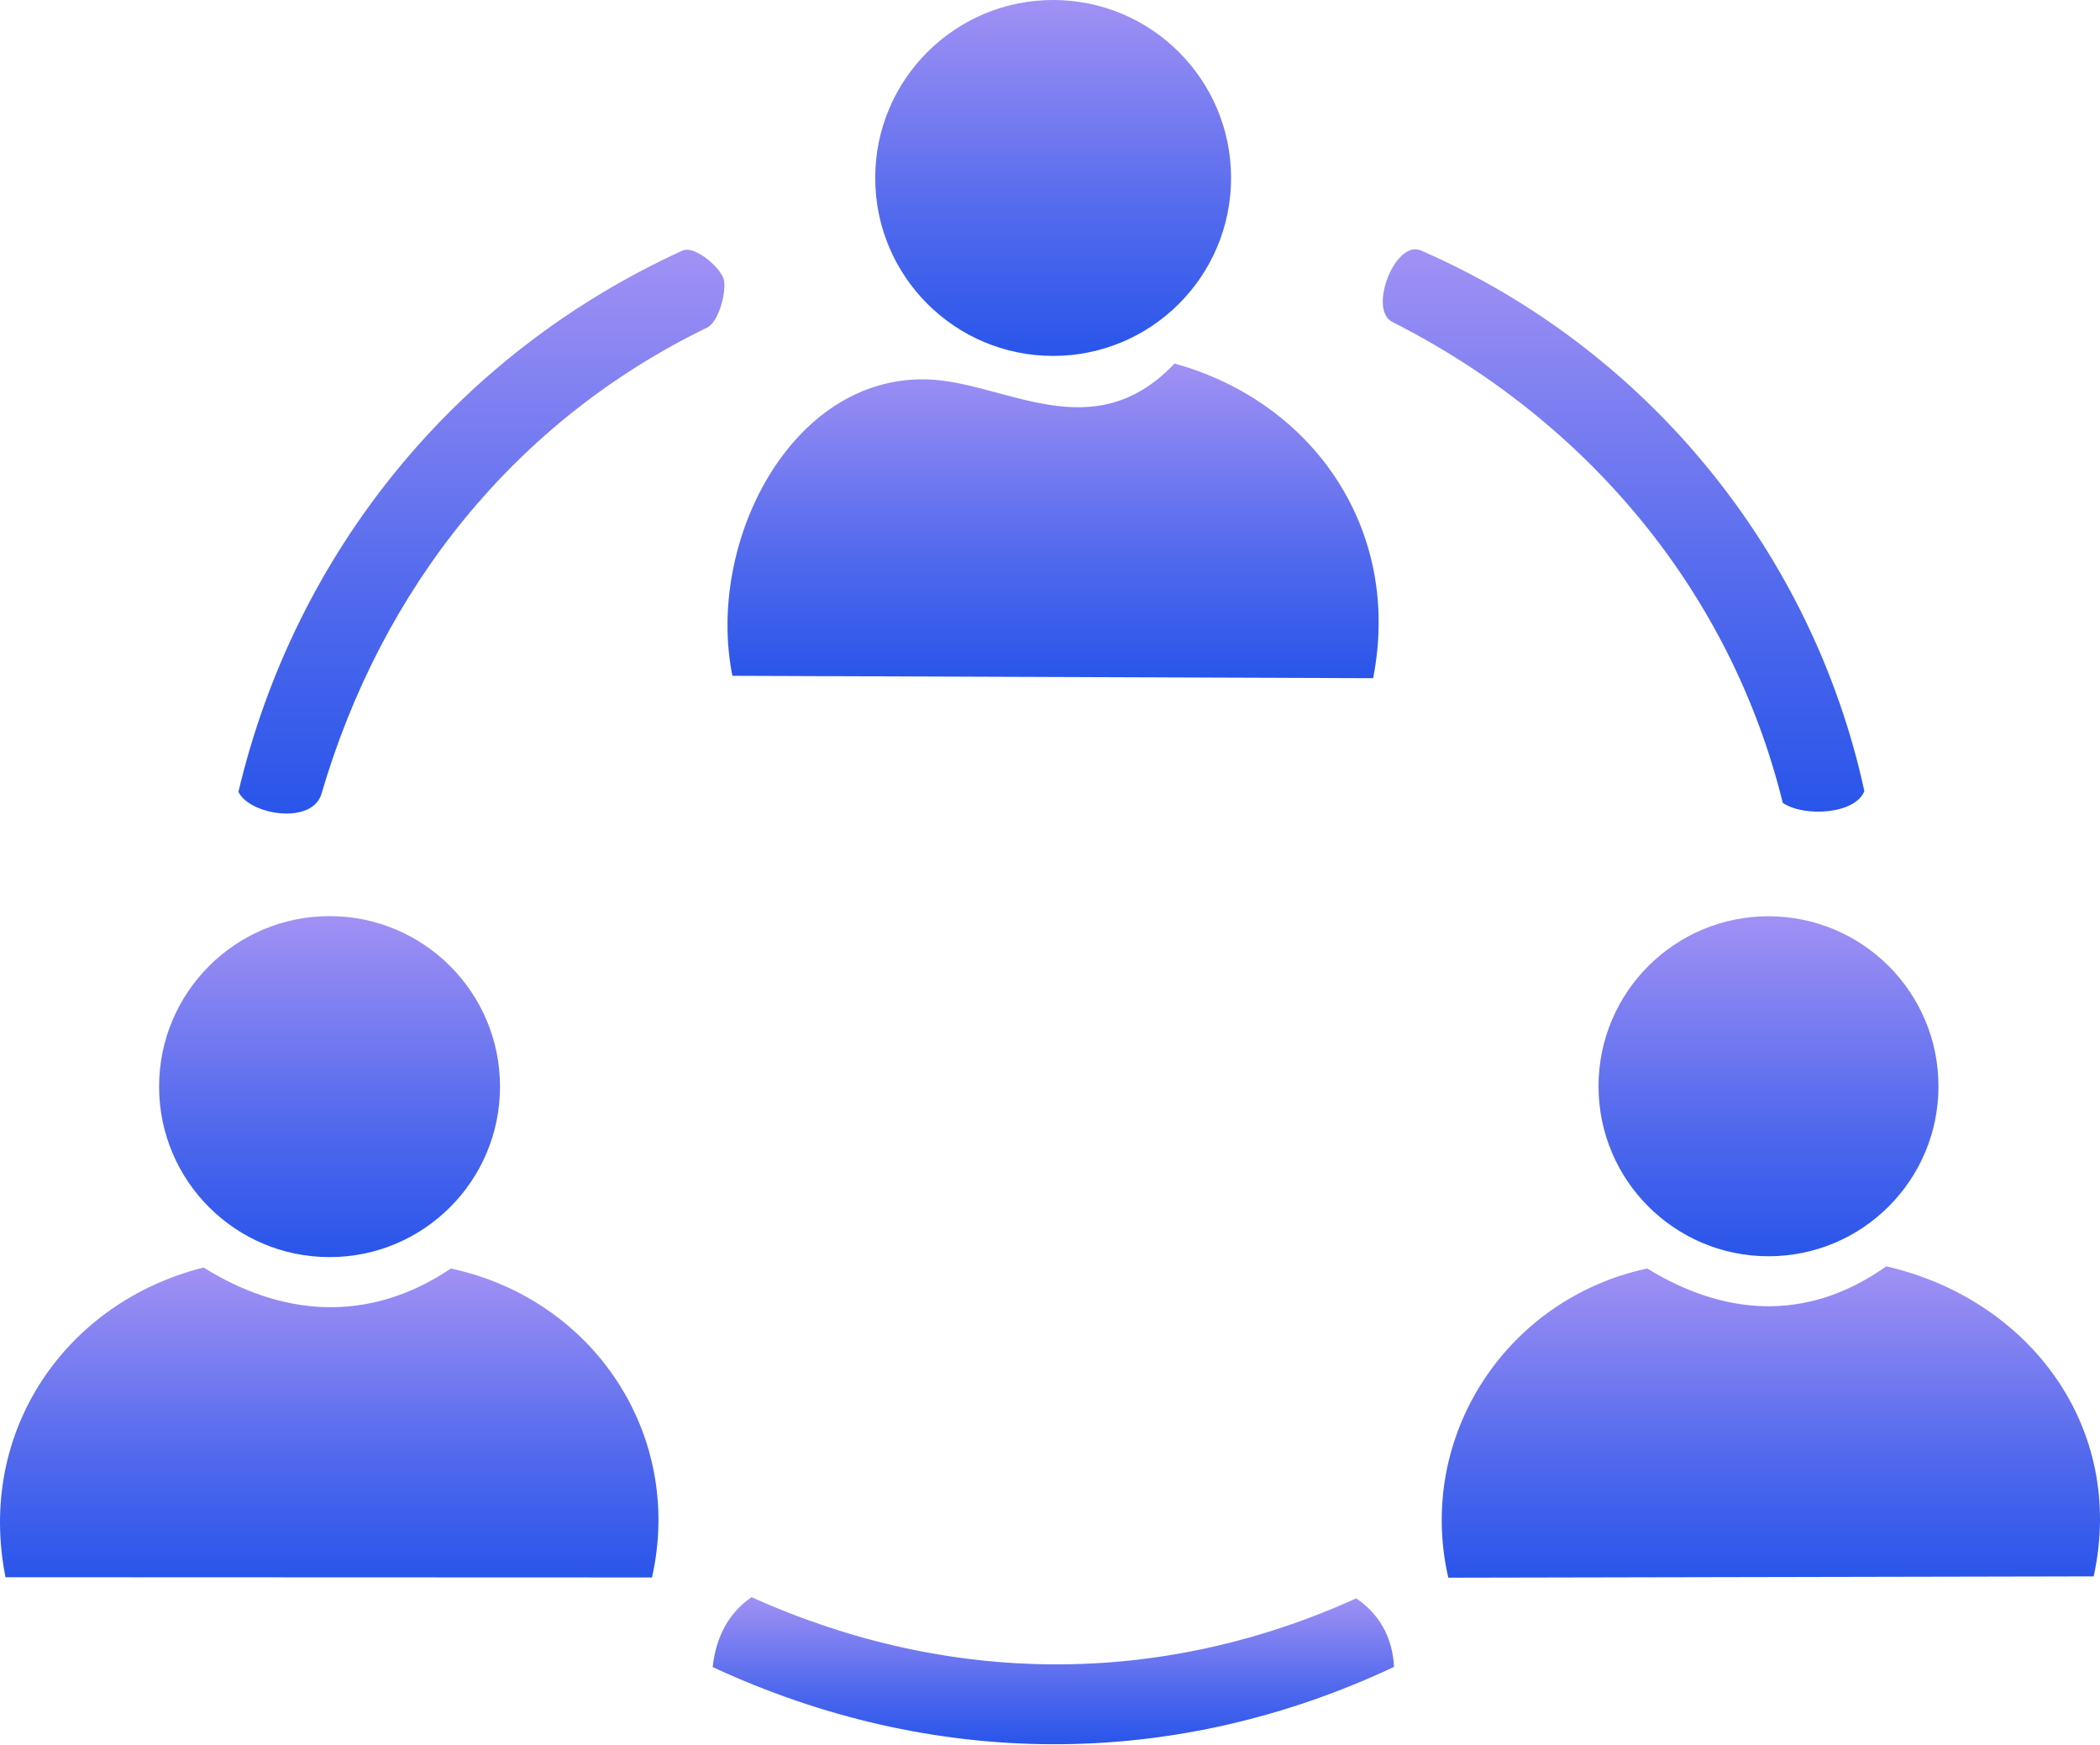
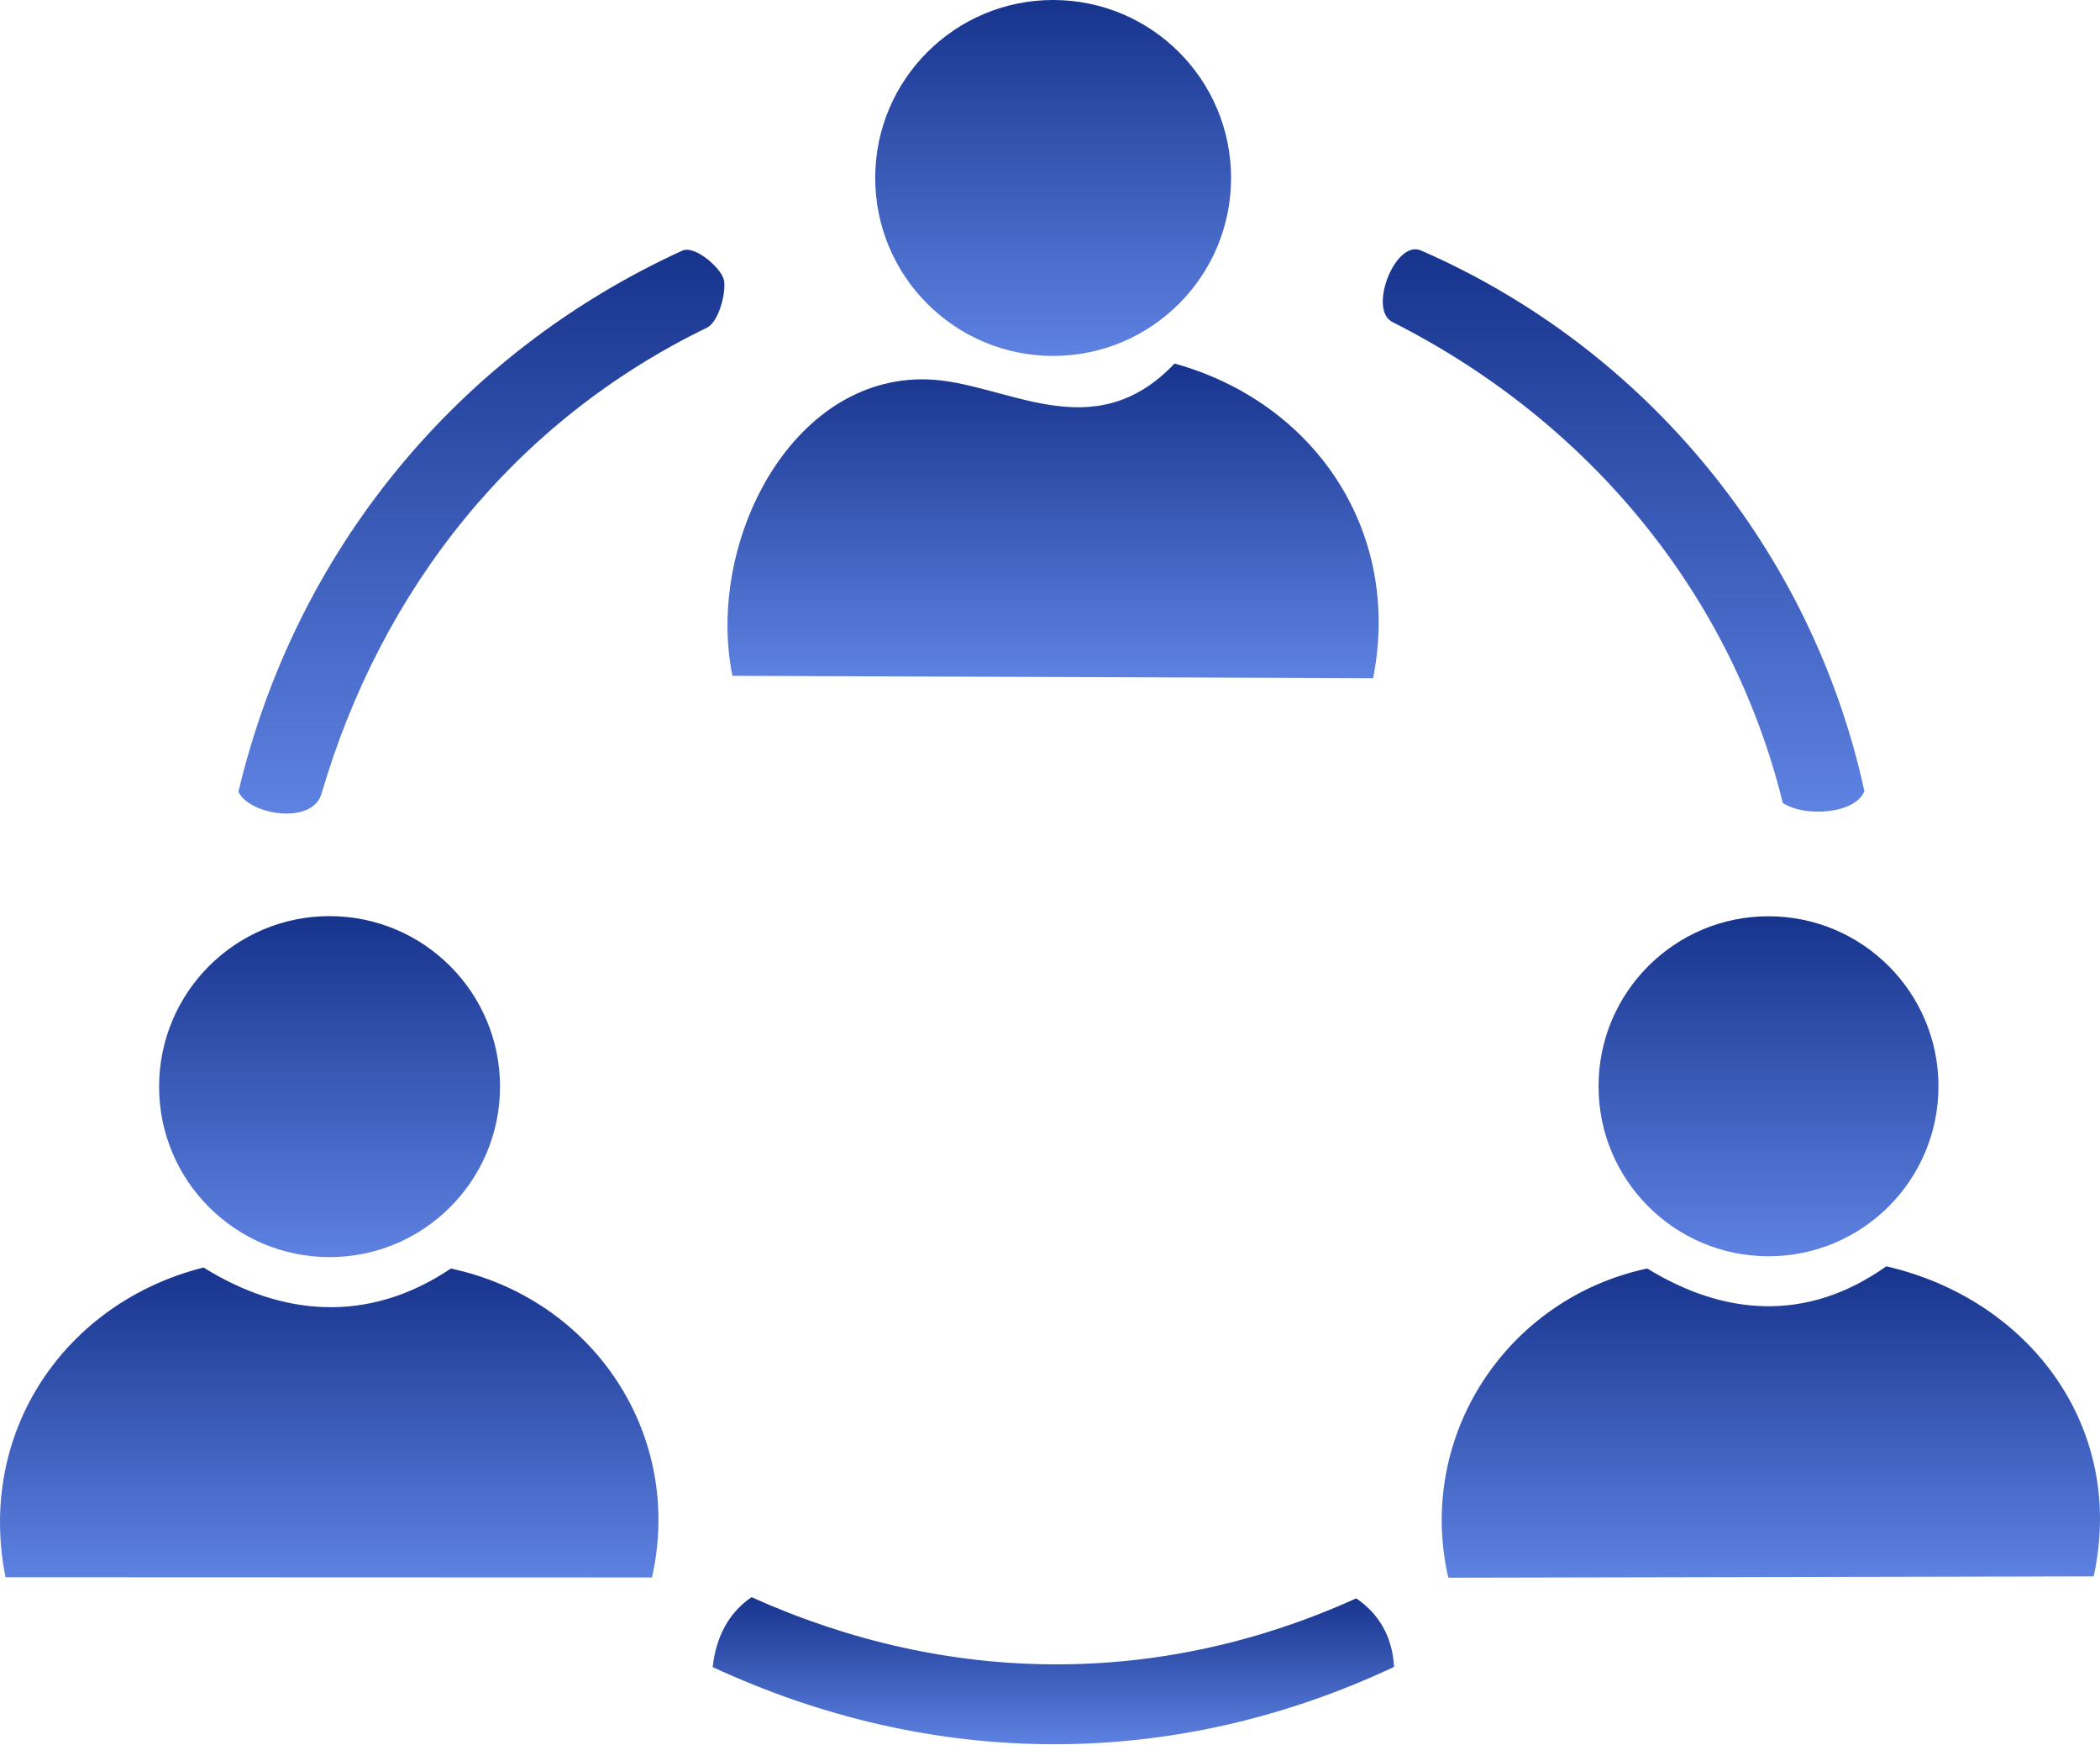
<svg xmlns="http://www.w3.org/2000/svg" viewBox="0 0 44.838 37.235">
  <defs>
    <linearGradient id="grad-Grupo29189" x1="50%" y1="0%" x2="50%" y2="100%">
-       <stop offset="0%" stop-color="#a191f4" />
-       <stop offset="62.9%" stop-color="#4f68ed" />
-       <stop offset="100%" stop-color="#2955ea" />
+       <stop offset="0%" stop-color="#17348D" />
+       <stop offset="100%" stop-color="#5E82E2" />
    </linearGradient>
  </defs>
  <path d="M 79.462 34.934 C 82.427 35.753 84.325 38.488 83.702 41.651 L 70.022 41.6 C 69.451 38.771 71.265 35.192 74.175 35.272 C 75.833 35.317 77.704 36.786 79.462 34.934" transform="translate(-54.384, -27.173)" fill="url(#grad-Grupo29189)" />
  <path d="M 9.627 121.812 C 12.667 122.462 14.607 125.357 13.921 128.407 L 0.118 128.402 C -0.505 125.284 1.404 122.531 4.346 121.79 C 5.998 122.822 7.849 123.006 9.627 121.812" transform="translate(-0.000, -94.732)" fill="url(#grad-Grupo29189)" />
  <path d="M 148.049 121.68 C 151.089 122.378 153.174 125.105 152.477 128.299 L 138.697 128.327 C 138.006 125.305 139.945 122.367 142.944 121.726 C 144.554 122.716 146.33 122.899 148.049 121.68" transform="translate(-107.774, -94.647)" fill="url(#grad-Grupo29189)" />
  <path d="M 91.712 3.799 C 91.712 5.897 90.011 7.598 87.913 7.598 C 85.815 7.598 84.114 5.897 84.114 3.799 C 84.114 1.701 85.815 0 87.913 0 C 90.011 0 91.712 1.701 91.712 3.799" transform="translate(-65.427, 0.000)" fill="url(#grad-Grupo29189)" />
  <path d="M 22.569 91.67 C 22.569 93.68 20.94 95.309 18.93 95.309 C 16.92 95.309 15.29 93.68 15.29 91.67 C 15.29 89.659 16.92 88.03 18.93 88.03 C 20.94 88.03 22.569 89.659 22.569 91.67" transform="translate(-11.893, -68.473)" fill="url(#grad-Grupo29189)" />
  <path d="M 160.884 91.671 C 160.884 93.676 159.259 95.3 157.255 95.3 C 155.251 95.3 153.626 93.676 153.626 91.671 C 153.626 89.667 155.251 88.042 157.255 88.042 C 159.259 88.042 160.884 89.667 160.884 91.671" transform="translate(-119.495, -68.482)" fill="url(#grad-Grupo29189)" />
  <path d="M 141.433 35.773 C 140.33 31.298 137.286 27.624 133.096 25.506 C 132.573 25.241 133.159 23.742 133.707 23.98 C 138.522 26.076 142.062 30.406 143.175 35.521 C 142.987 36.009 141.9 36.086 141.433 35.773" transform="translate(-103.368, -18.633)" fill="url(#grad-Grupo29189)" />
  <path d="M 24.688 35.606 C 24.489 36.285 23.143 36.057 22.914 35.566 C 24.121 30.468 27.549 26.226 32.395 24.012 C 32.66 23.892 33.248 24.401 33.285 24.663 C 33.321 24.924 33.173 25.535 32.914 25.66 C 28.827 27.644 25.977 31.206 24.688 35.606" transform="translate(-17.823, -18.663)" fill="url(#grad-Grupo29189)" />
  <path d="M 83.043 154.957 C 78.281 157.195 73.151 157.121 68.495 154.961 C 68.564 154.316 68.84 153.798 69.325 153.469 C 73.537 155.364 78.05 155.39 82.235 153.494 C 82.715 153.819 83.008 154.307 83.043 154.957" transform="translate(-53.278, -119.373)" fill="url(#grad-Grupo29189)" />
</svg>
